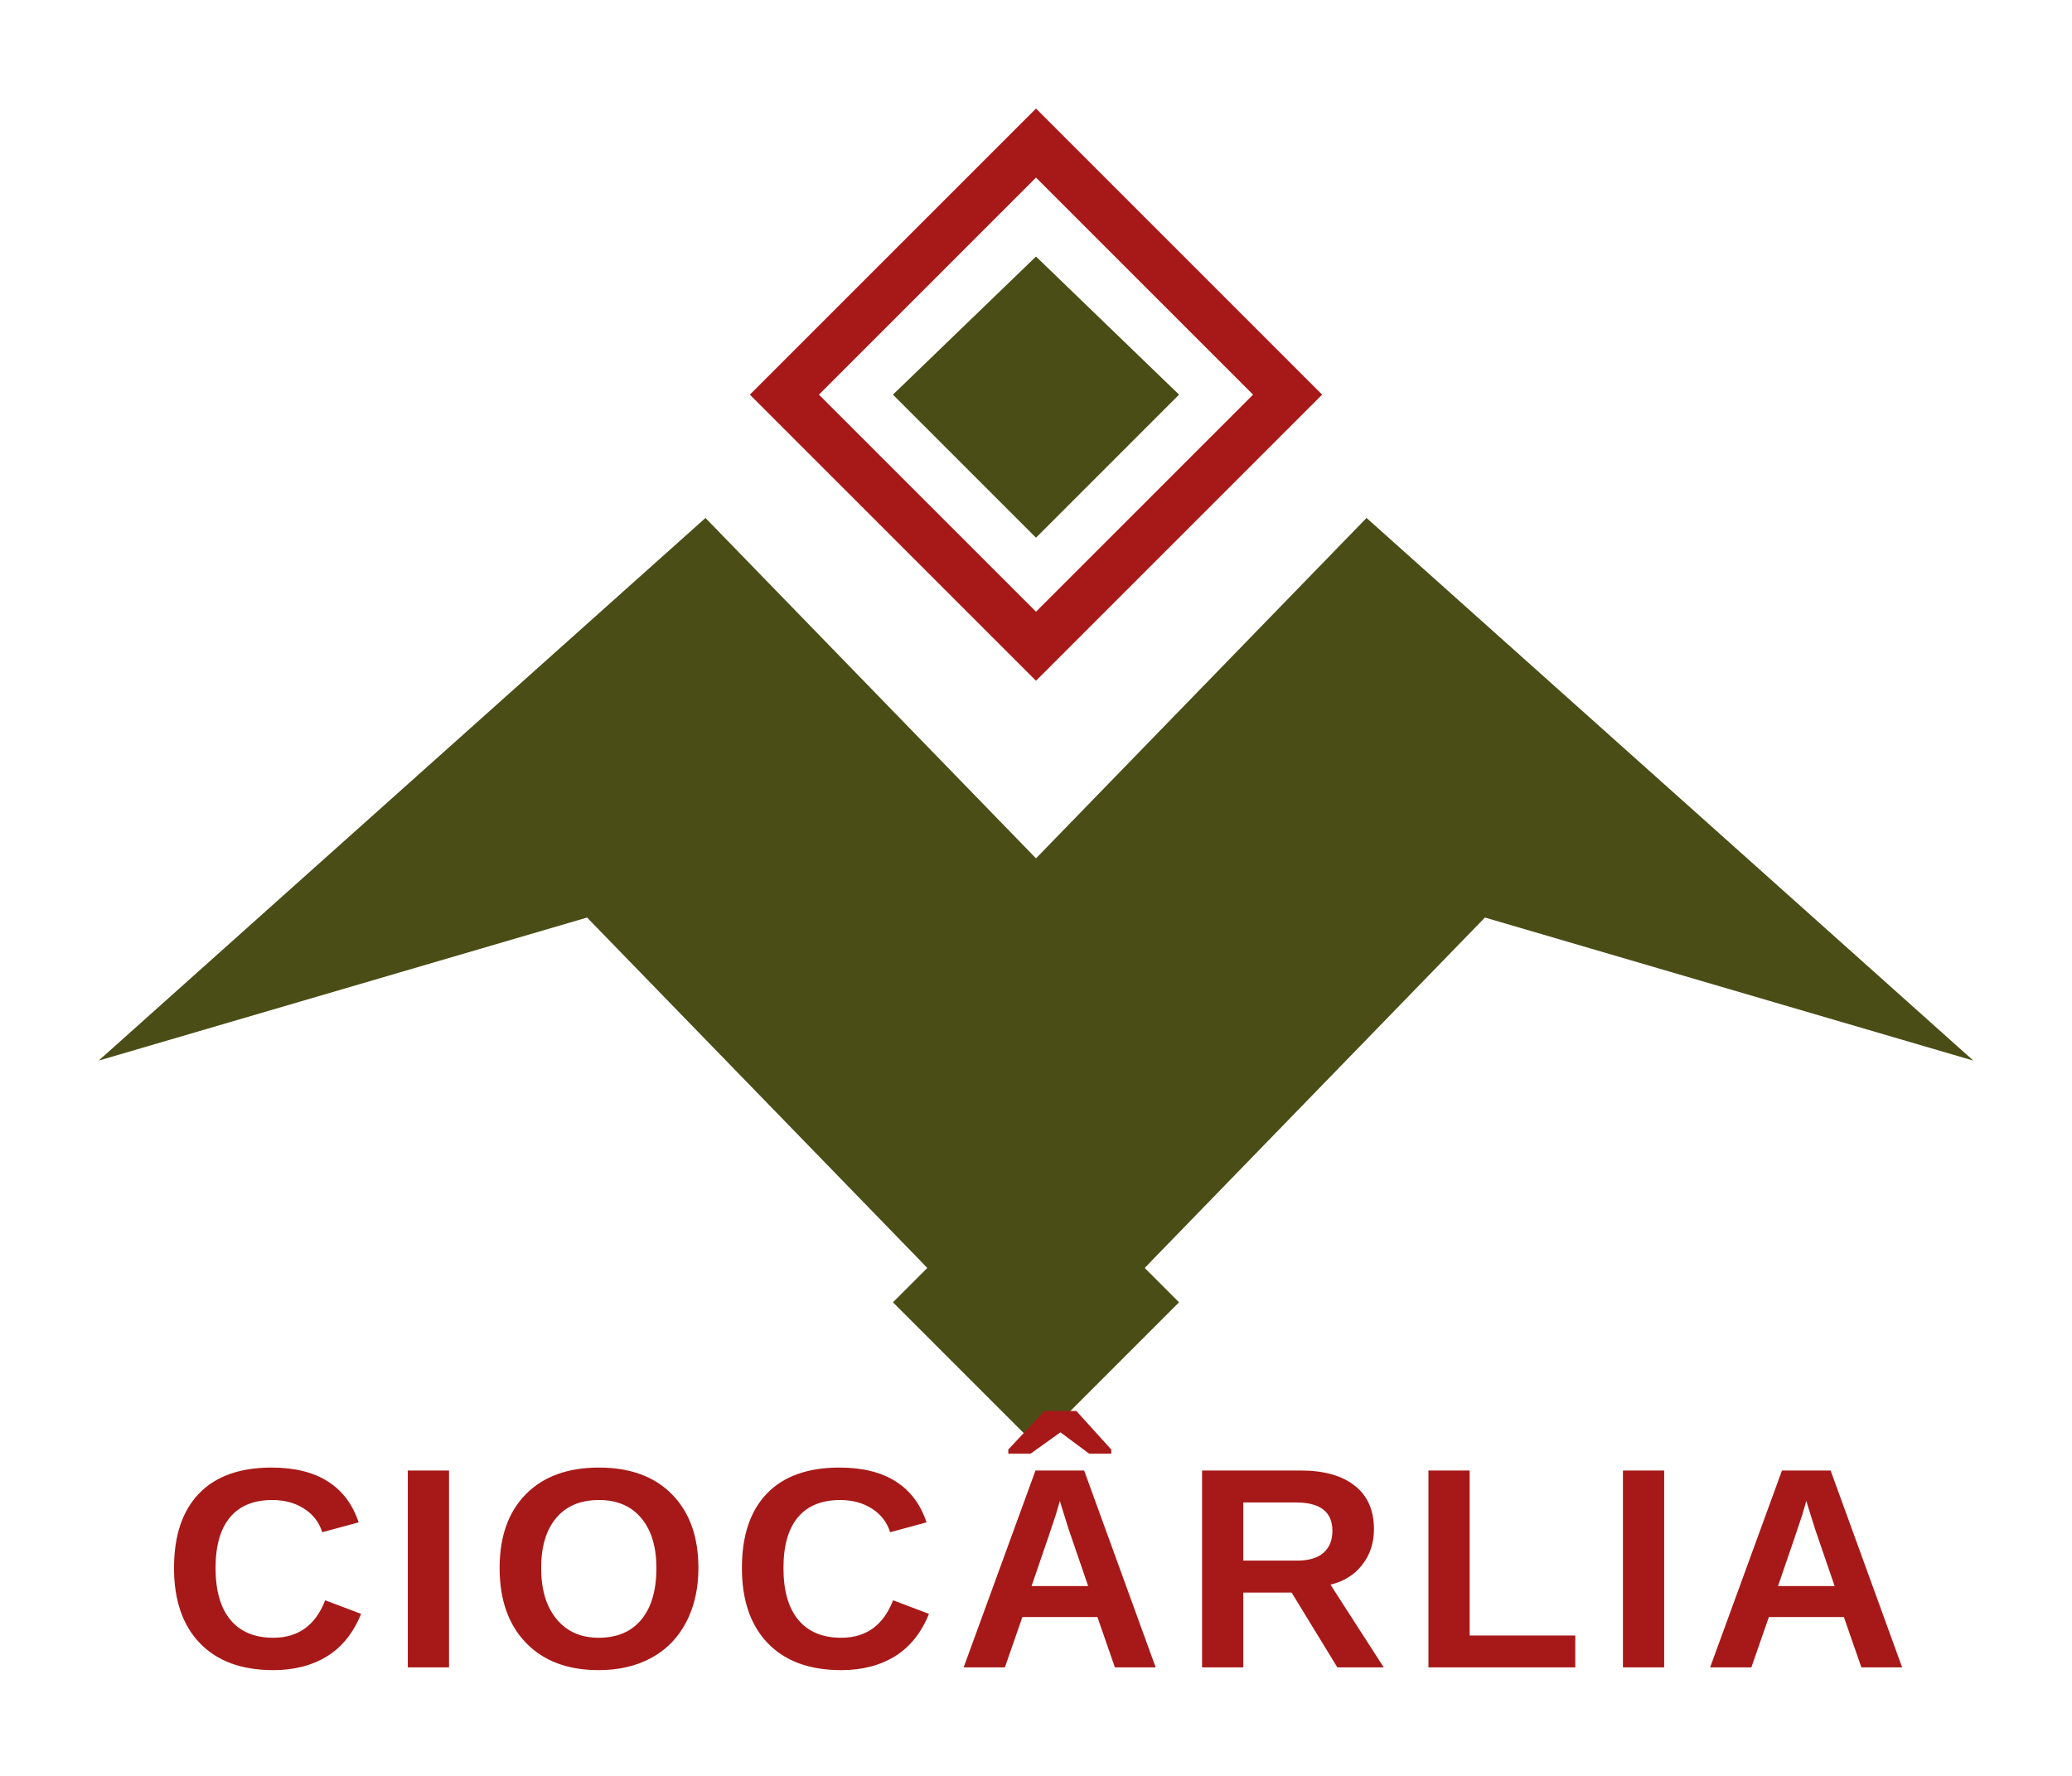
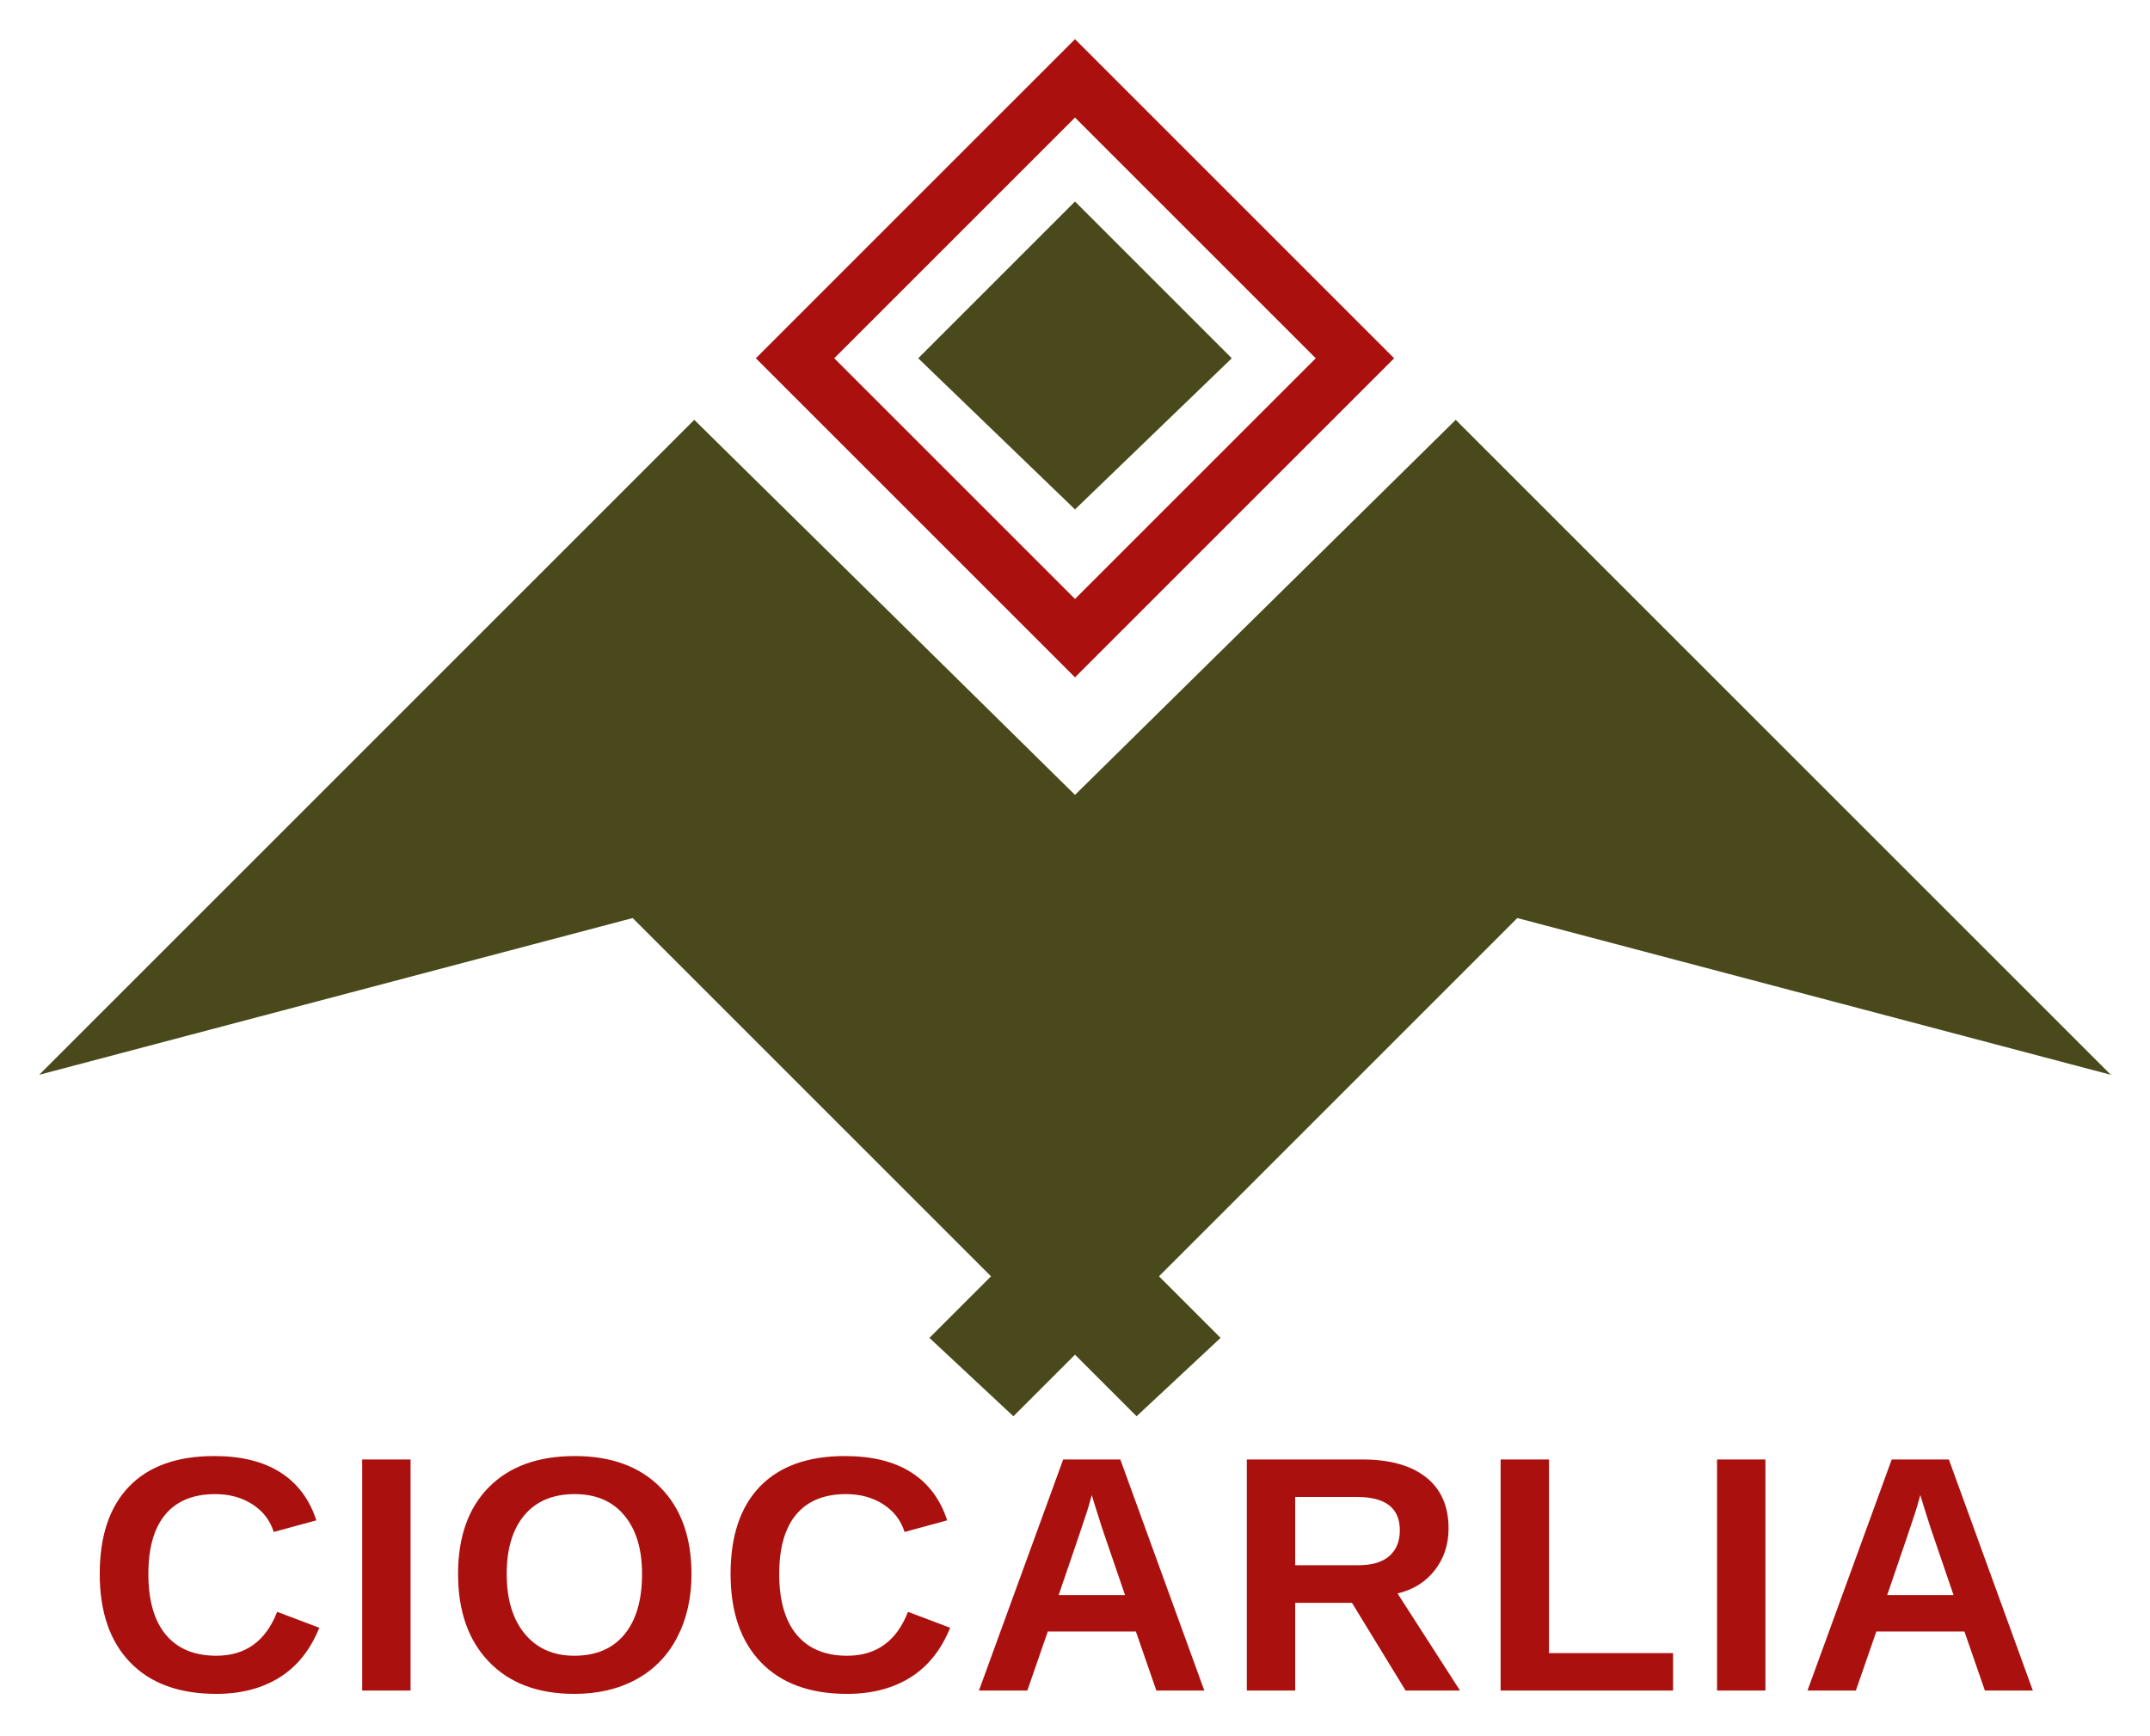
- <svg xmlns="http://www.w3.org/2000/svg" viewBox="0 0 420 360" role="img" aria-labelledby="title desc">
-   <path fill="#4b4d17" d="M20 215 143 105l67 69 67-69 123 110-99-29-67 69-24 25-24-25-67-69z" />
-   <path fill="#4b4d17" d="m210 235 29 29-29 29-29-29z" />
-   <path fill="#a71918" d="m210 22 58 58-58 58-58-58zm0 14-44 44 44 44 44-44z" fill-rule="evenodd" />
-   <path fill="#4b4d17" d="m210 52 29 28-29 29-29-29z" />
-   <text x="210" y="338" text-anchor="middle" fill="#a71918" font-family="Arial, Helvetica, sans-serif" font-size="58" font-weight="800" letter-spacing="4">CIOCÂRLIA</text>
+ <svg xmlns="http://www.w3.org/2000/svg" viewBox="35 36 384 310" role="img" aria-labelledby="title desc">
+   <path fill="#49491b" d="M42 228 159 111l68 67 68-67 117 117-106-28-64 64 11 11-15 14-11-11-11 11-15-14 11-11-64-64z" />
+   <path fill="#aa100e" fill-rule="evenodd" d="m227 43 57 57-57 57-57-57zm0 14-43 43 43 43 43-43z" />
+   <path fill="#49491b" d="m227 72 28 28-28 27-28-27z" />
+   <text x="225" y="338" text-anchor="middle" fill="#aa100e" font-family="Arial Black, Arial, Helvetica, sans-serif" font-size="60" font-weight="900" letter-spacing="2" textLength="360" lengthAdjust="spacingAndGlyphs">CIOCARLIA</text>
</svg>
